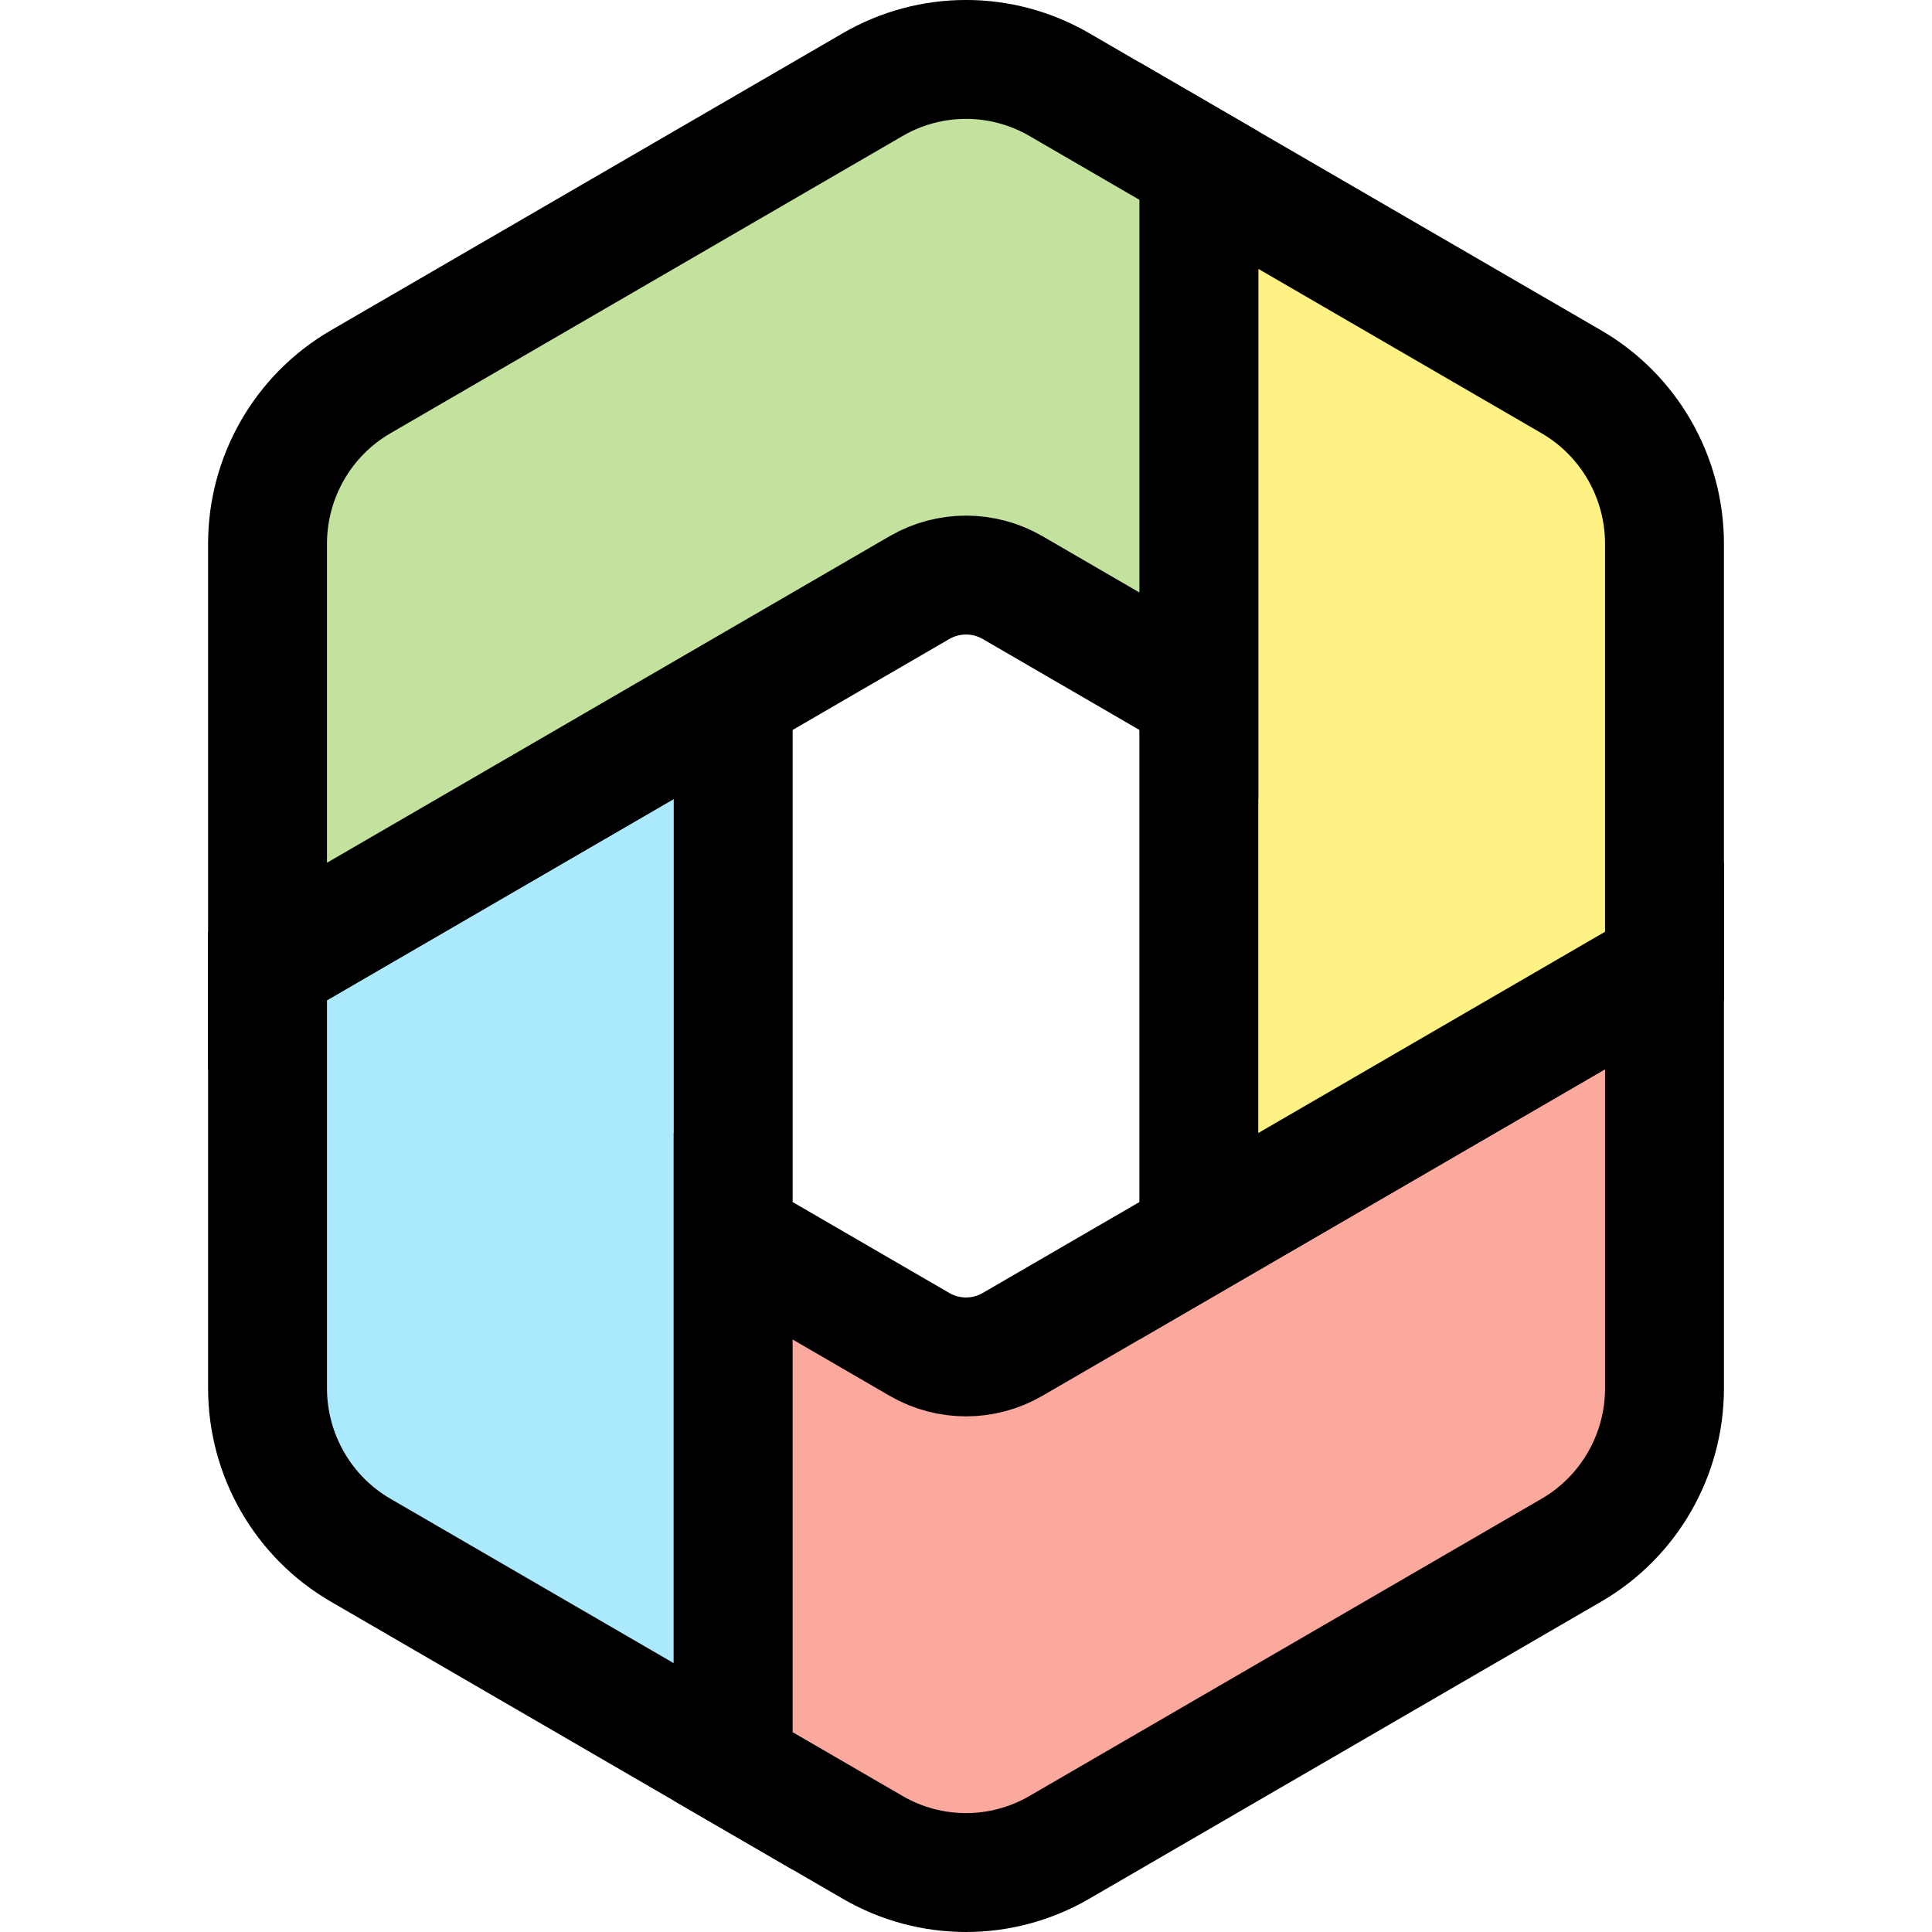
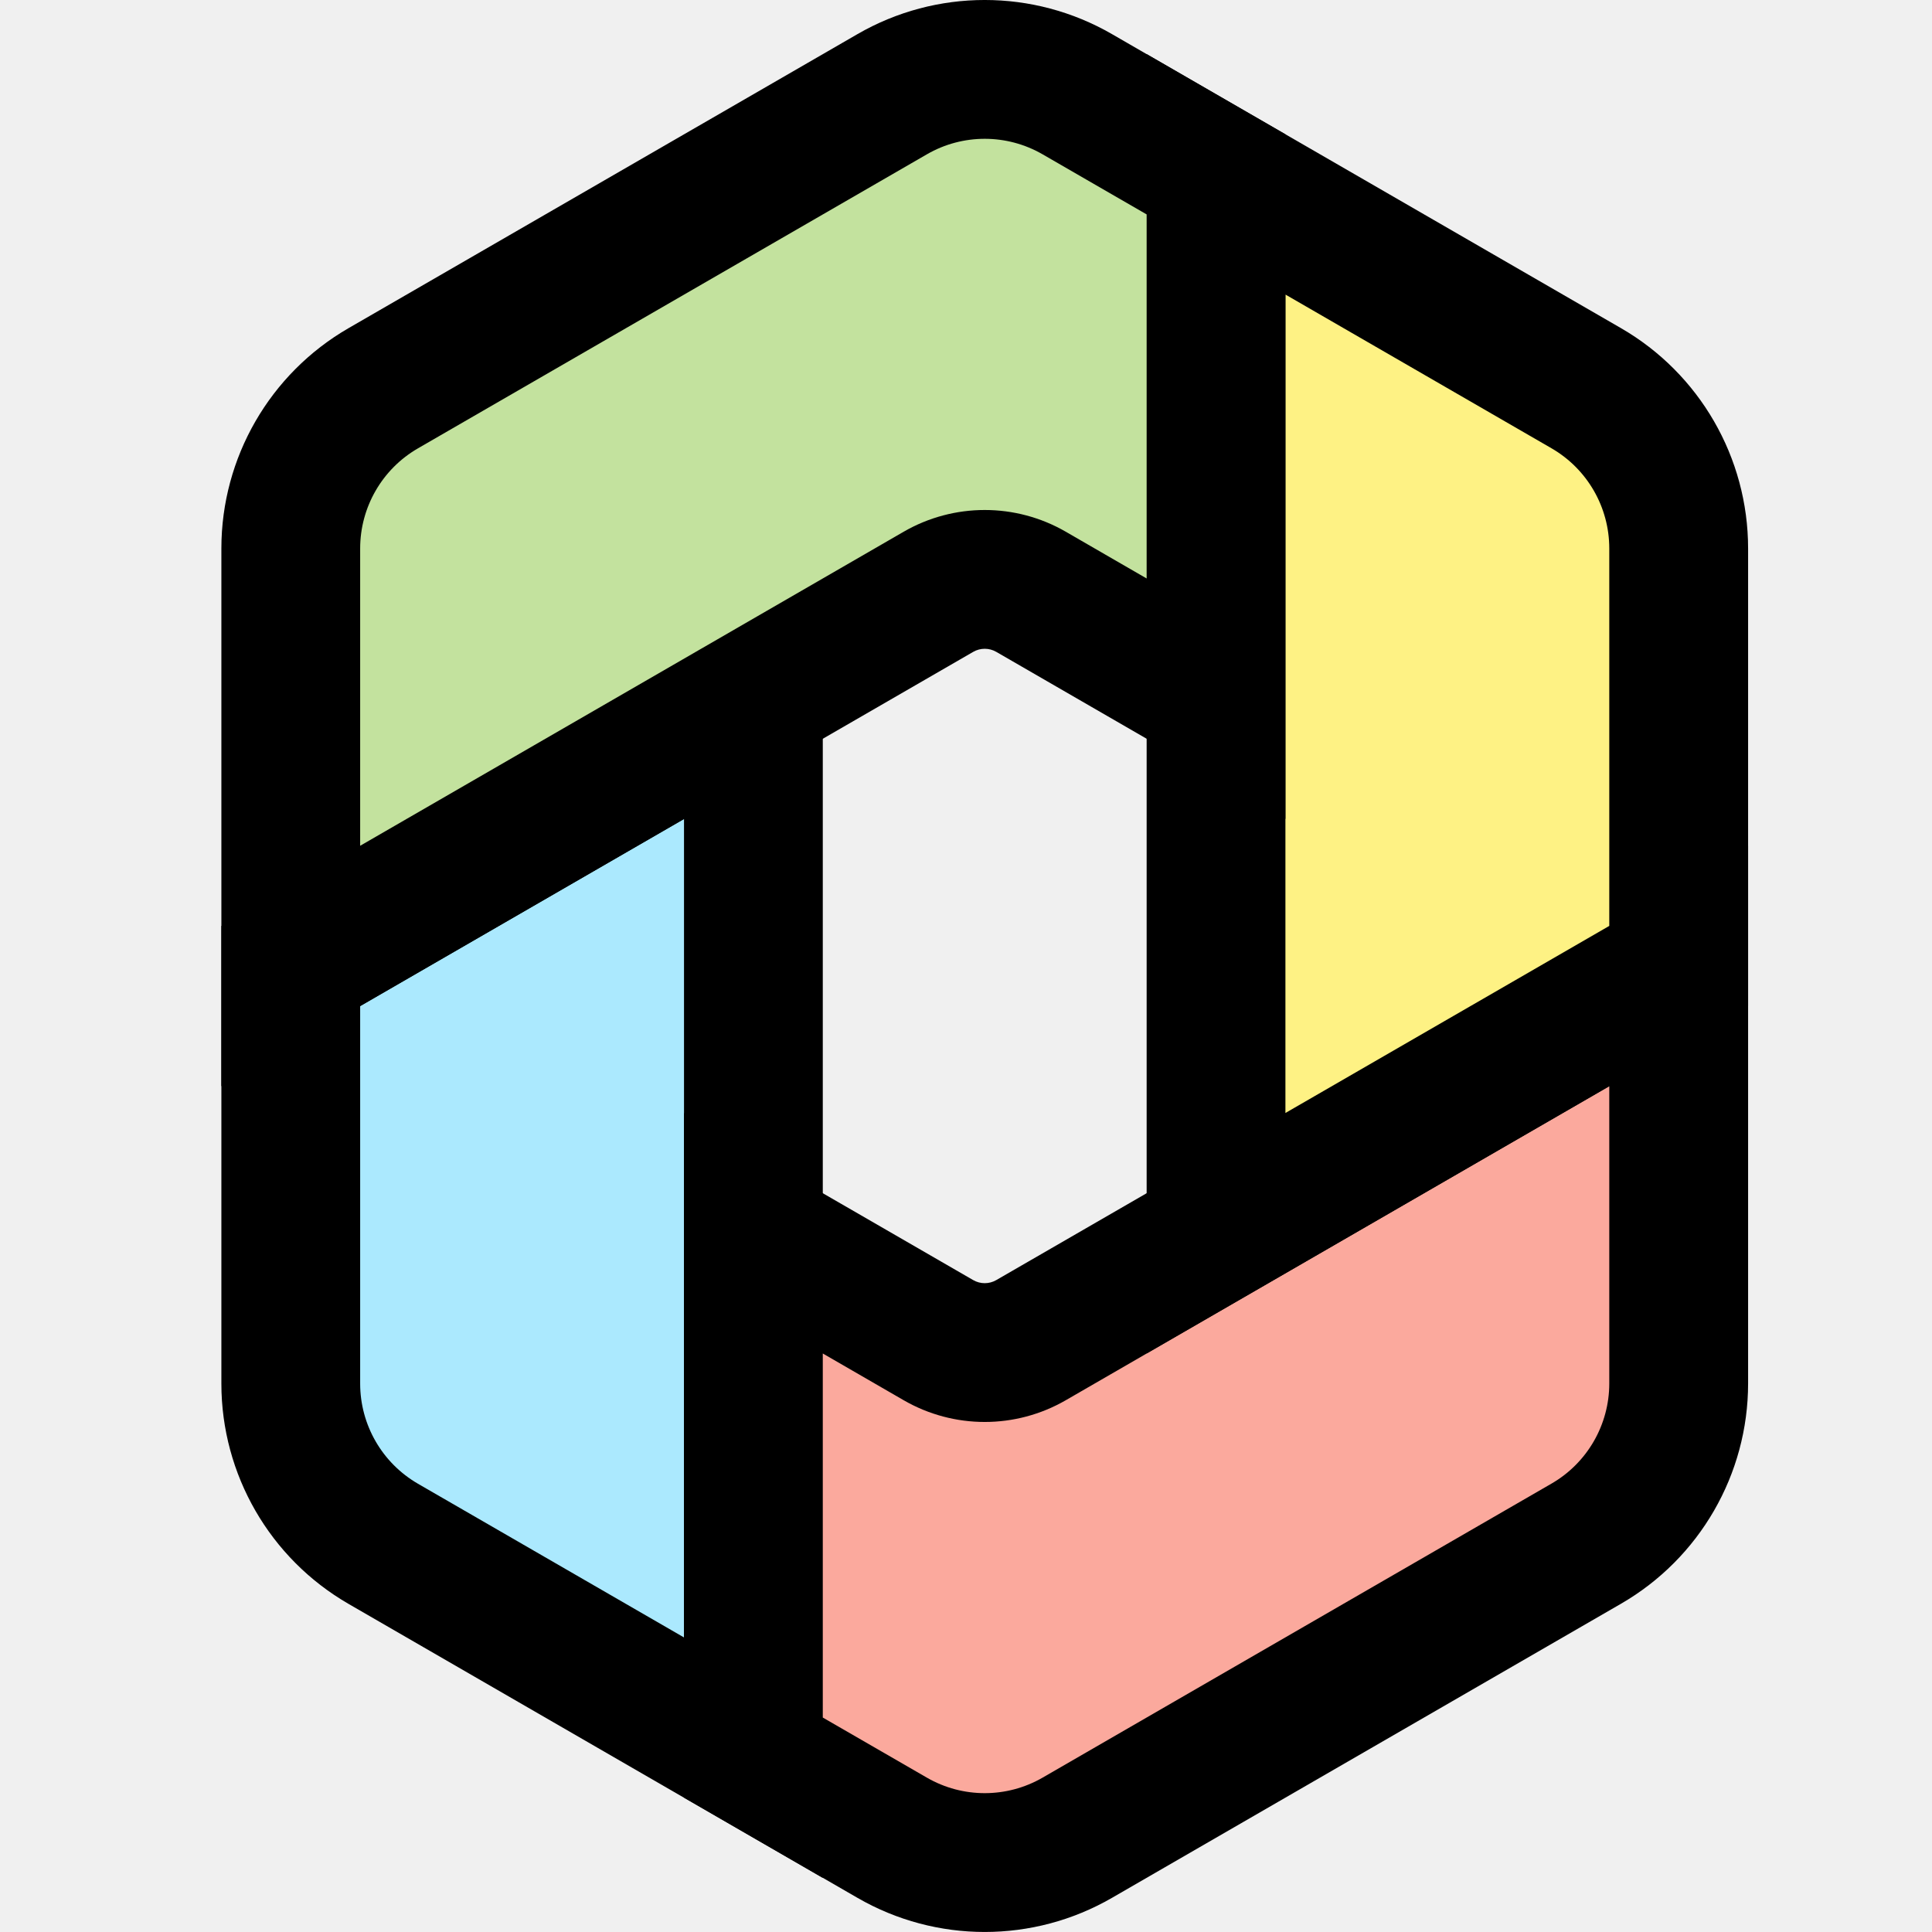
- <svg xmlns="http://www.w3.org/2000/svg" width="120" height="120" viewBox="0 0 120 120" fill="none">
-   <rect width="120" height="120" fill="white" />
-   <path d="M45.54 43.215L16.617 60.002V86.222C16.617 90.373 18.821 94.209 22.399 96.285L45.54 109.716V43.215Z" fill="#ABE9FE" stroke="black" stroke-width="7.385" />
-   <path d="M97.604 96.283C101.182 94.207 103.385 90.371 103.385 86.221V60L62.895 83.501C61.104 84.54 58.897 84.54 57.107 83.501L45.539 76.787V109.715L54.213 114.749C57.794 116.827 62.207 116.827 65.788 114.749L97.604 96.283Z" fill="#FBA99D" stroke="black" stroke-width="7.385" />
-   <path d="M103.384 60V33.779C103.384 29.628 101.18 25.793 97.603 23.716L74.461 10.285V76.787L103.384 60Z" fill="#FEF284" stroke="black" stroke-width="7.385" />
-   <path d="M22.399 23.716C18.821 25.792 16.617 29.628 16.617 33.778V59.999L57.108 36.498C58.898 35.459 61.105 35.459 62.896 36.498L74.463 43.212V10.284L65.79 5.25C62.209 3.172 57.795 3.172 54.214 5.25L22.399 23.716Z" fill="#C3E29E" stroke="black" stroke-width="7.385" />
+ <svg xmlns="http://www.w3.org/2000/svg" width="48" height="48" viewBox="0 0 48 48" fill="none">
+   <path d="M18.718 17.359L7.224 24V34.374C7.224 36.016 8.099 37.533 9.521 38.355L18.718 43.668V30.641V17.359Z" fill="#ABE9FE" />
+   <path fill-rule="evenodd" clip-rule="evenodd" d="M20.442 14.373V46.656L8.659 39.848C6.704 38.719 5.5 36.632 5.5 34.375V23.006L20.442 14.373ZM8.948 24.997V34.375C8.948 35.401 9.496 36.349 10.384 36.863L16.994 40.682V20.348L8.948 24.997Z" fill="black" />
+   <path d="M39.408 38.354C40.83 37.533 41.706 36.015 41.706 34.373V24L30.212 30.641L25.615 33.297C24.903 33.708 24.026 33.708 23.315 33.297L18.718 30.641V43.668L22.165 45.659C23.588 46.481 25.342 46.481 26.765 45.659L35.738 40.475L39.408 38.354Z" fill="#FBA99D" />
+   <path fill-rule="evenodd" clip-rule="evenodd" d="M43.431 21.012V34.372C43.431 36.63 42.226 38.717 40.271 39.846L27.628 47.151C25.671 48.282 23.259 48.282 21.303 47.151L16.994 44.662V27.653L24.178 31.803C24.356 31.906 24.575 31.906 24.753 31.803L43.431 21.012ZM39.982 26.986L26.478 34.789C25.233 35.508 23.698 35.508 22.453 34.789L20.442 33.627V42.672L23.028 44.165C23.917 44.679 25.013 44.679 25.903 44.165L38.546 36.86C39.435 36.347 39.982 35.398 39.982 34.372V26.986Z" fill="black" />
+   <path d="M41.706 24V13.627C41.706 11.985 40.83 10.467 39.408 9.646L30.212 4.332V17.359V30.641L41.706 24Z" fill="#FEF284" />
+   <path fill-rule="evenodd" clip-rule="evenodd" d="M28.488 1.344L40.272 8.152C42.226 9.281 43.431 11.368 43.431 13.626V24.994L28.488 33.627V1.344ZM31.936 7.318V27.652L39.982 23.004V13.626C39.982 12.599 39.435 11.651 38.546 11.137L31.936 7.318Z" fill="black" />
+   <path d="M9.521 9.646C8.099 10.468 7.224 11.985 7.224 13.627V24L18.718 17.36L23.315 14.704C24.026 14.292 24.903 14.292 25.615 14.704L30.212 17.36V4.333L26.765 2.341C25.342 1.519 23.588 1.519 22.165 2.341L13.192 7.526L9.521 9.646Z" fill="#C3E29E" />
+   <path fill-rule="evenodd" clip-rule="evenodd" d="M25.903 3.834C25.013 3.32 23.917 3.32 23.028 3.834L10.384 11.139C9.496 11.652 8.948 12.601 8.948 13.627V21.013L22.453 13.21C23.698 12.491 25.233 12.491 26.478 13.21L28.488 14.372V5.327L25.903 3.834ZM21.303 0.848C23.259 -0.283 25.671 -0.283 27.628 0.848L31.936 3.337V20.346L24.753 16.196C24.575 16.093 24.356 16.093 24.178 16.196L5.5 26.987V13.627C5.5 11.369 6.704 9.283 8.659 8.153L21.303 0.848Z" fill="black" />
</svg>
